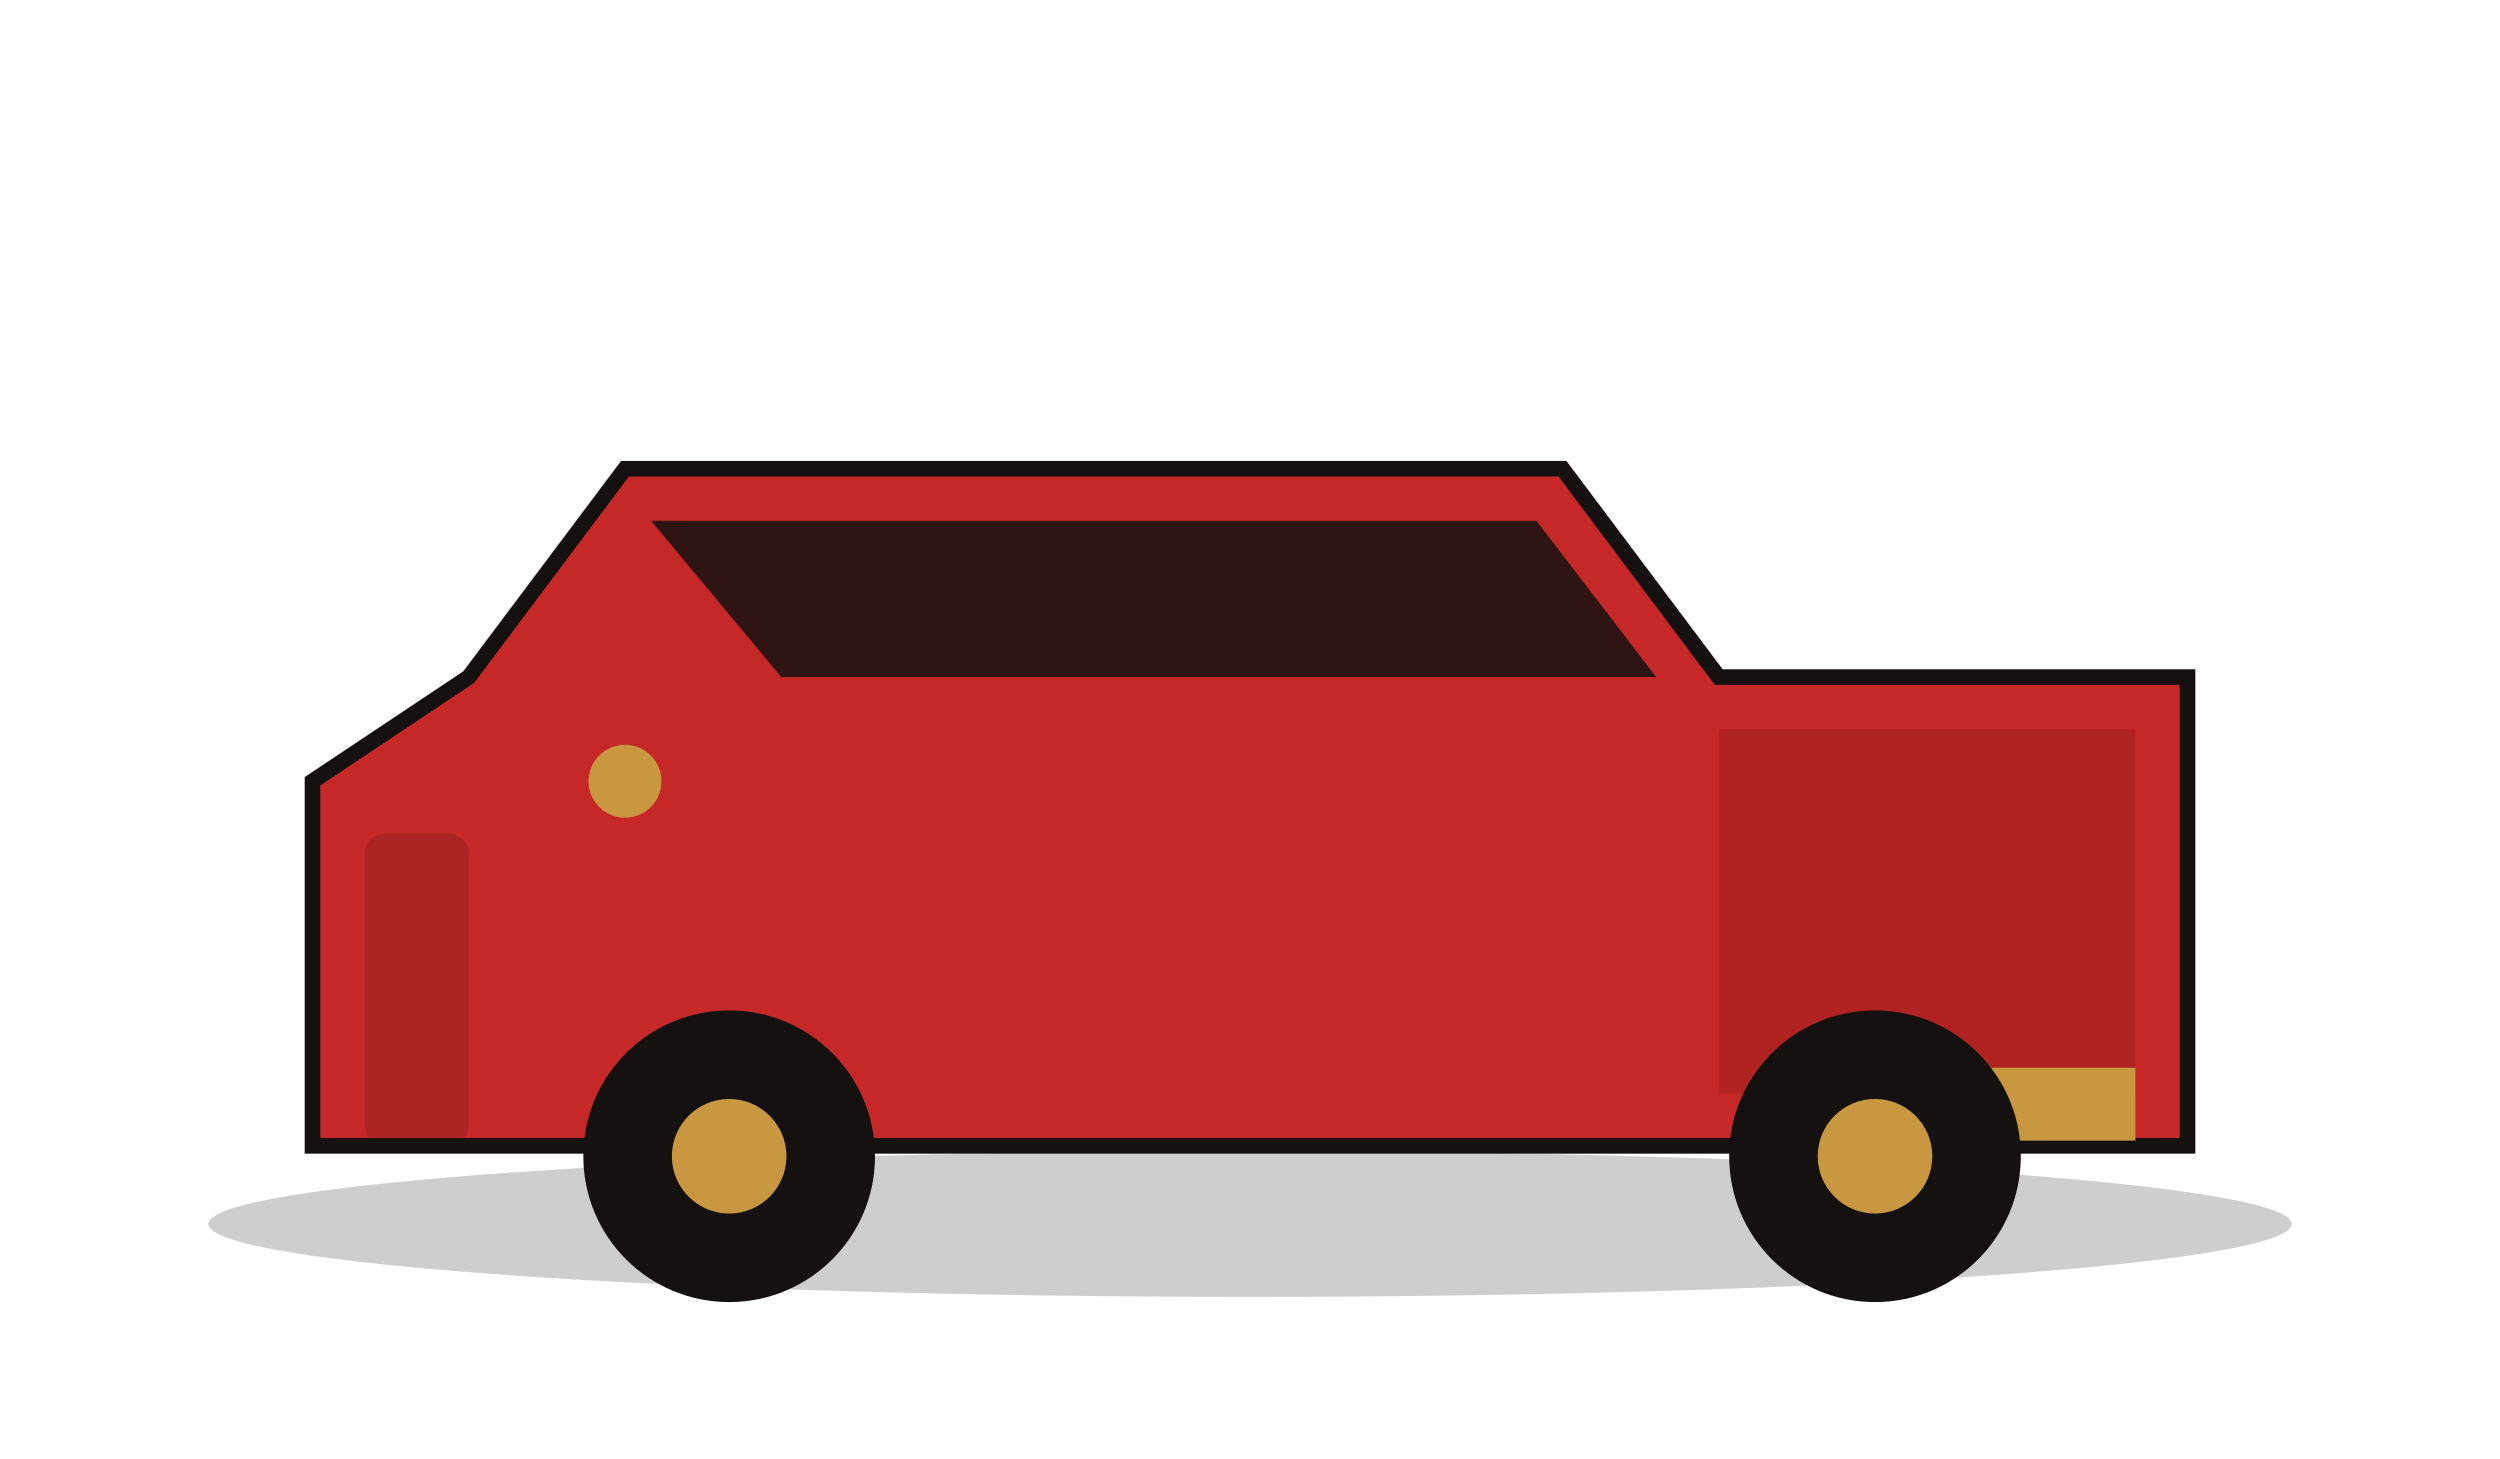
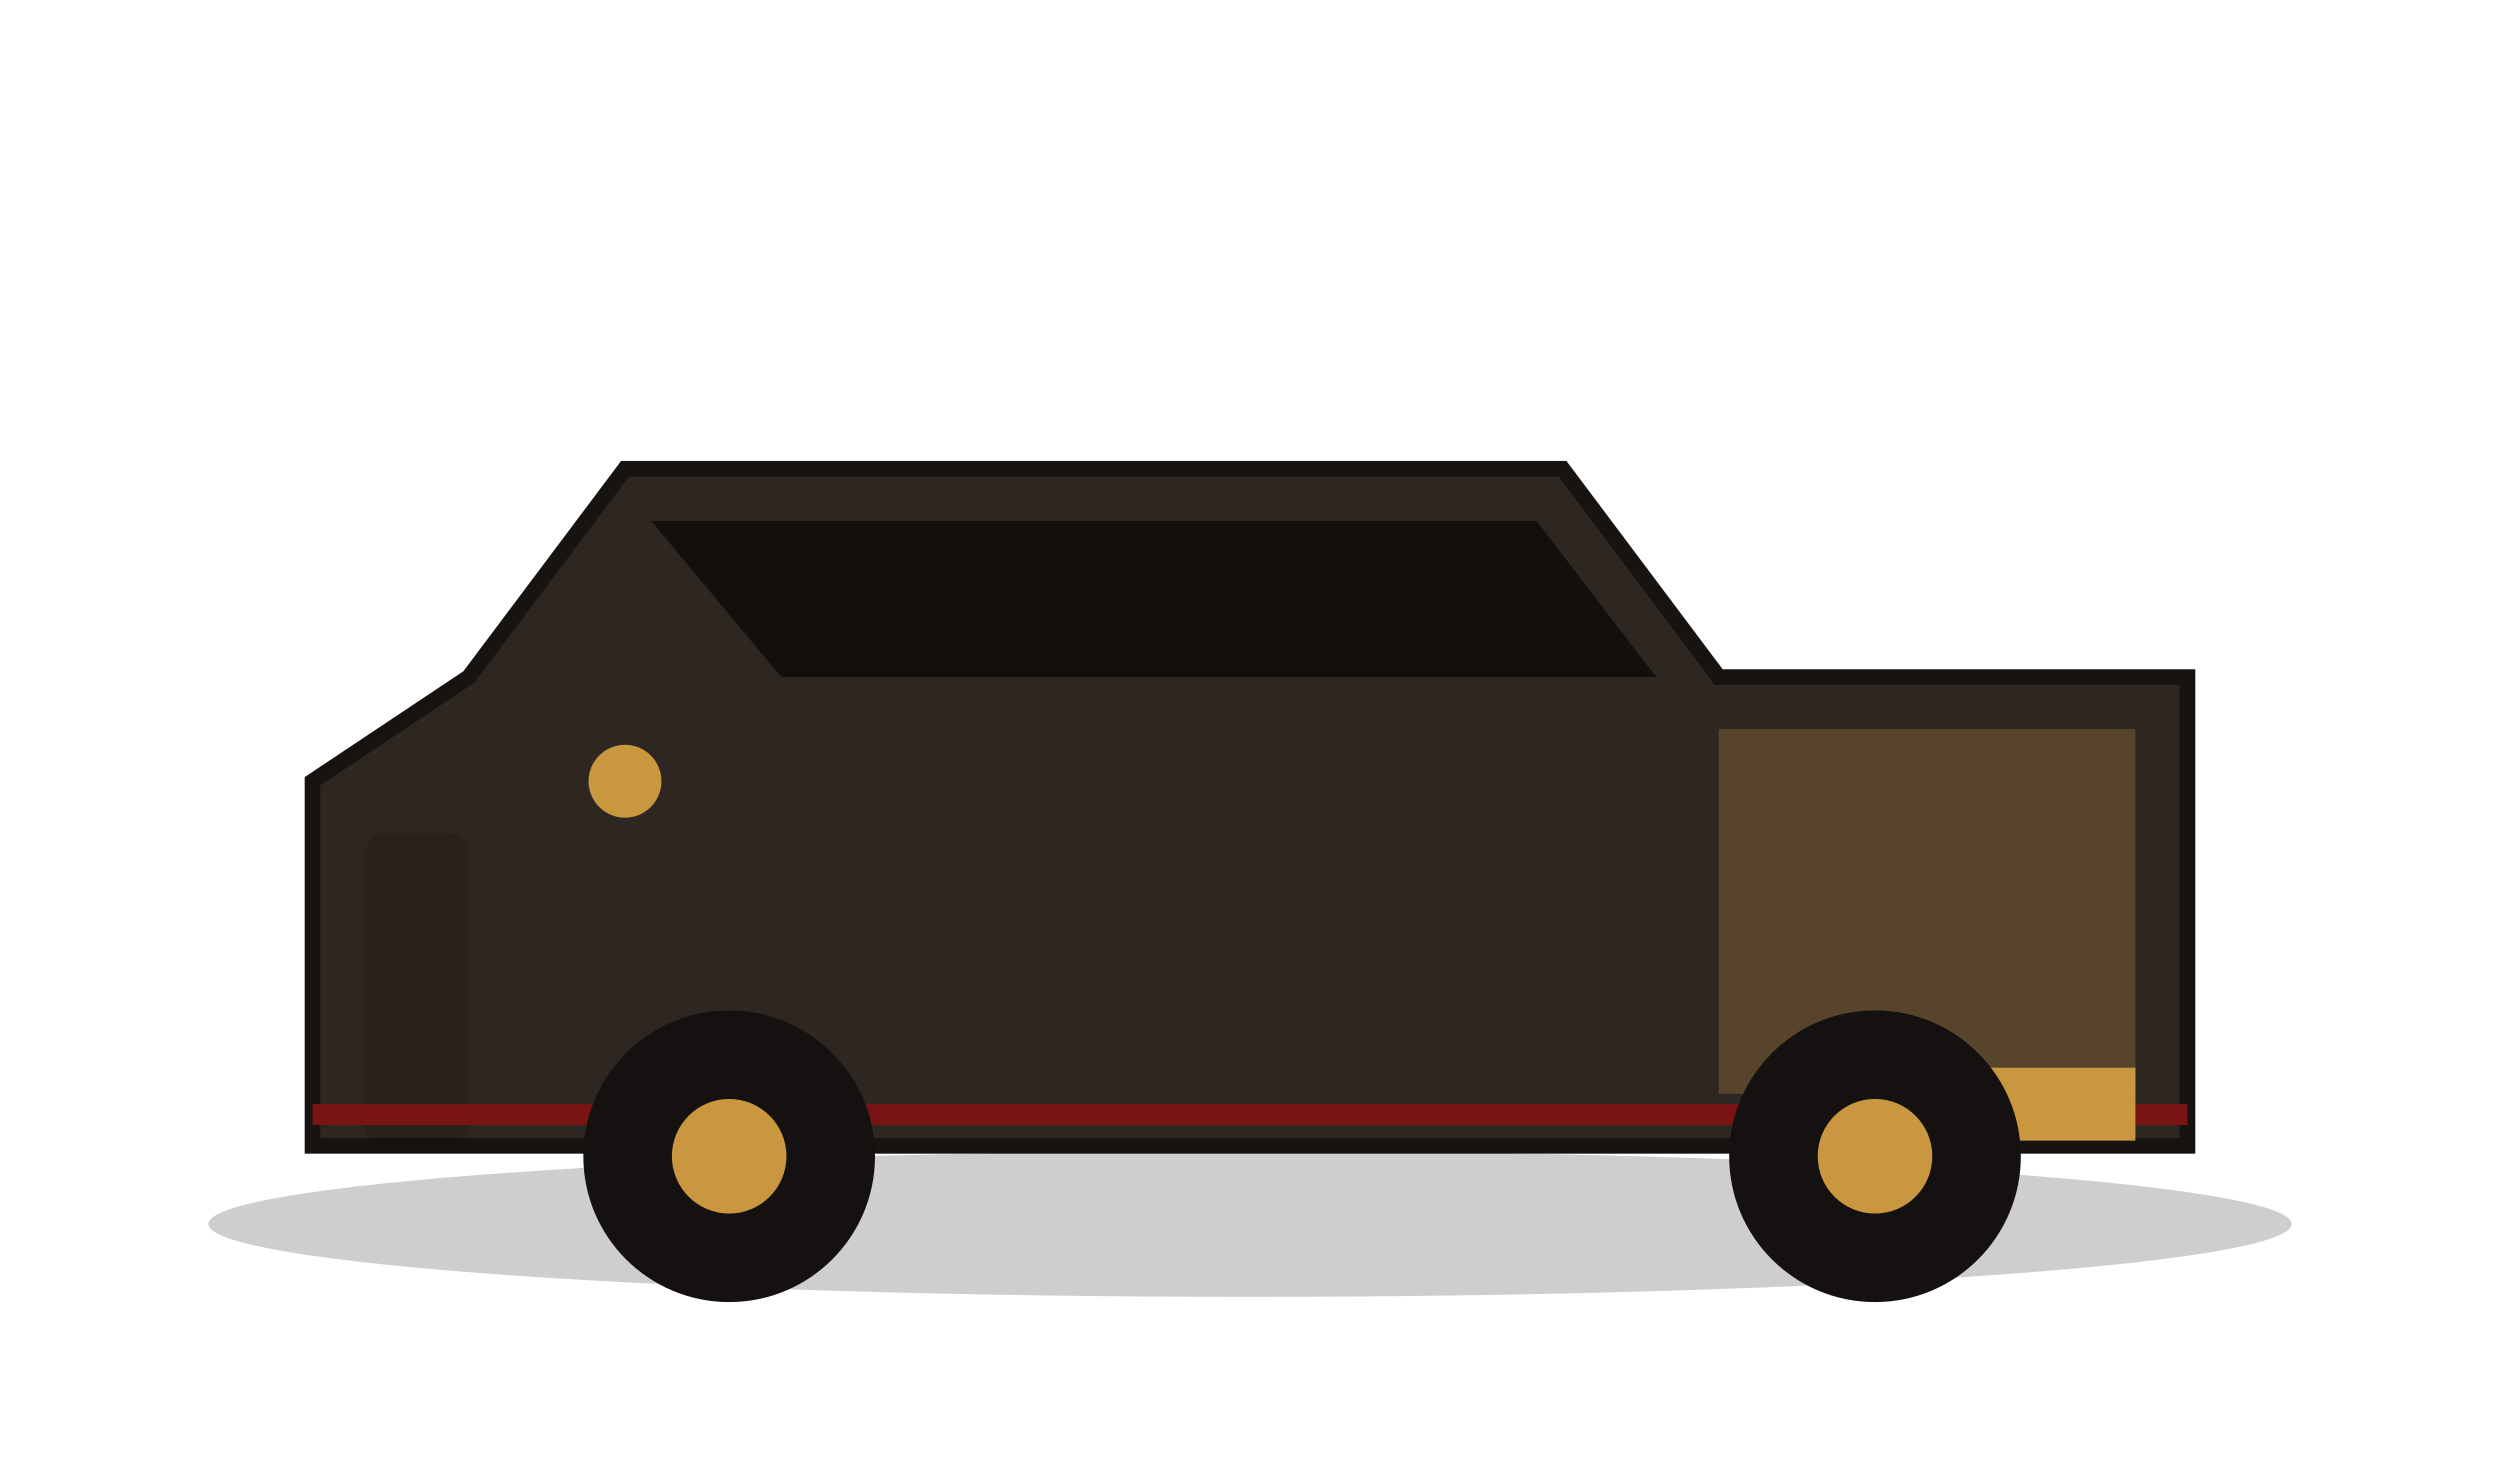
<svg xmlns="http://www.w3.org/2000/svg" width="480" height="280" viewBox="0 0 480 280">
-   <ellipse cx="240" cy="235" rx="200" ry="14" fill="#0a0908" opacity="0.2" />
-   <path d="M60 150 L60 220 L420 220 L420 130 L330 130 L300 90 L120 90 L90 130 Z" fill="#c62828" stroke="#141110" stroke-width="3" />
-   <path d="M125 100 L295 100 L318 130 L150 130 Z" fill="#141110" opacity="0.85" />
-   <rect x="330" y="140" width="80" height="70" fill="#9c1c1c" opacity="0.5" />
-   <rect x="70" y="160" width="20" height="60" rx="4" fill="#141110" opacity="0.15" />
+   <ellipse cx="240" cy="235" rx="200" ry="14" fill="#0d0b09" opacity="0.2" />
+   <path d="M60 150 L60 220 L420 220 L420 130 L330 130 L300 90 L120 90 L90 130 Z" fill="#2e2721" stroke="#171310" stroke-width="3" />
+   <path d="M125 100 L295 100 L318 130 L150 130 Z" fill="#0d0b09" opacity="0.85" />
+   <rect x="330" y="140" width="80" height="70" fill="#a67c3d" opacity="0.35" />
+   <rect x="70" y="160" width="20" height="60" rx="4" fill="#0d0b09" opacity="0.2" />
+   <rect x="60" y="212" width="360" height="4" fill="#7a1414" />
  <circle cx="120" cy="150" r="7" fill="#c9973f" />
  <rect x="380" y="205" width="30" height="14" fill="#c9973f" />
  <g fill="#141110">
    <circle cx="140" cy="222" r="28" />
    <circle cx="360" cy="222" r="28" />
  </g>
  <g fill="#c9973f">
    <circle cx="140" cy="222" r="11" />
    <circle cx="360" cy="222" r="11" />
  </g>
</svg>
